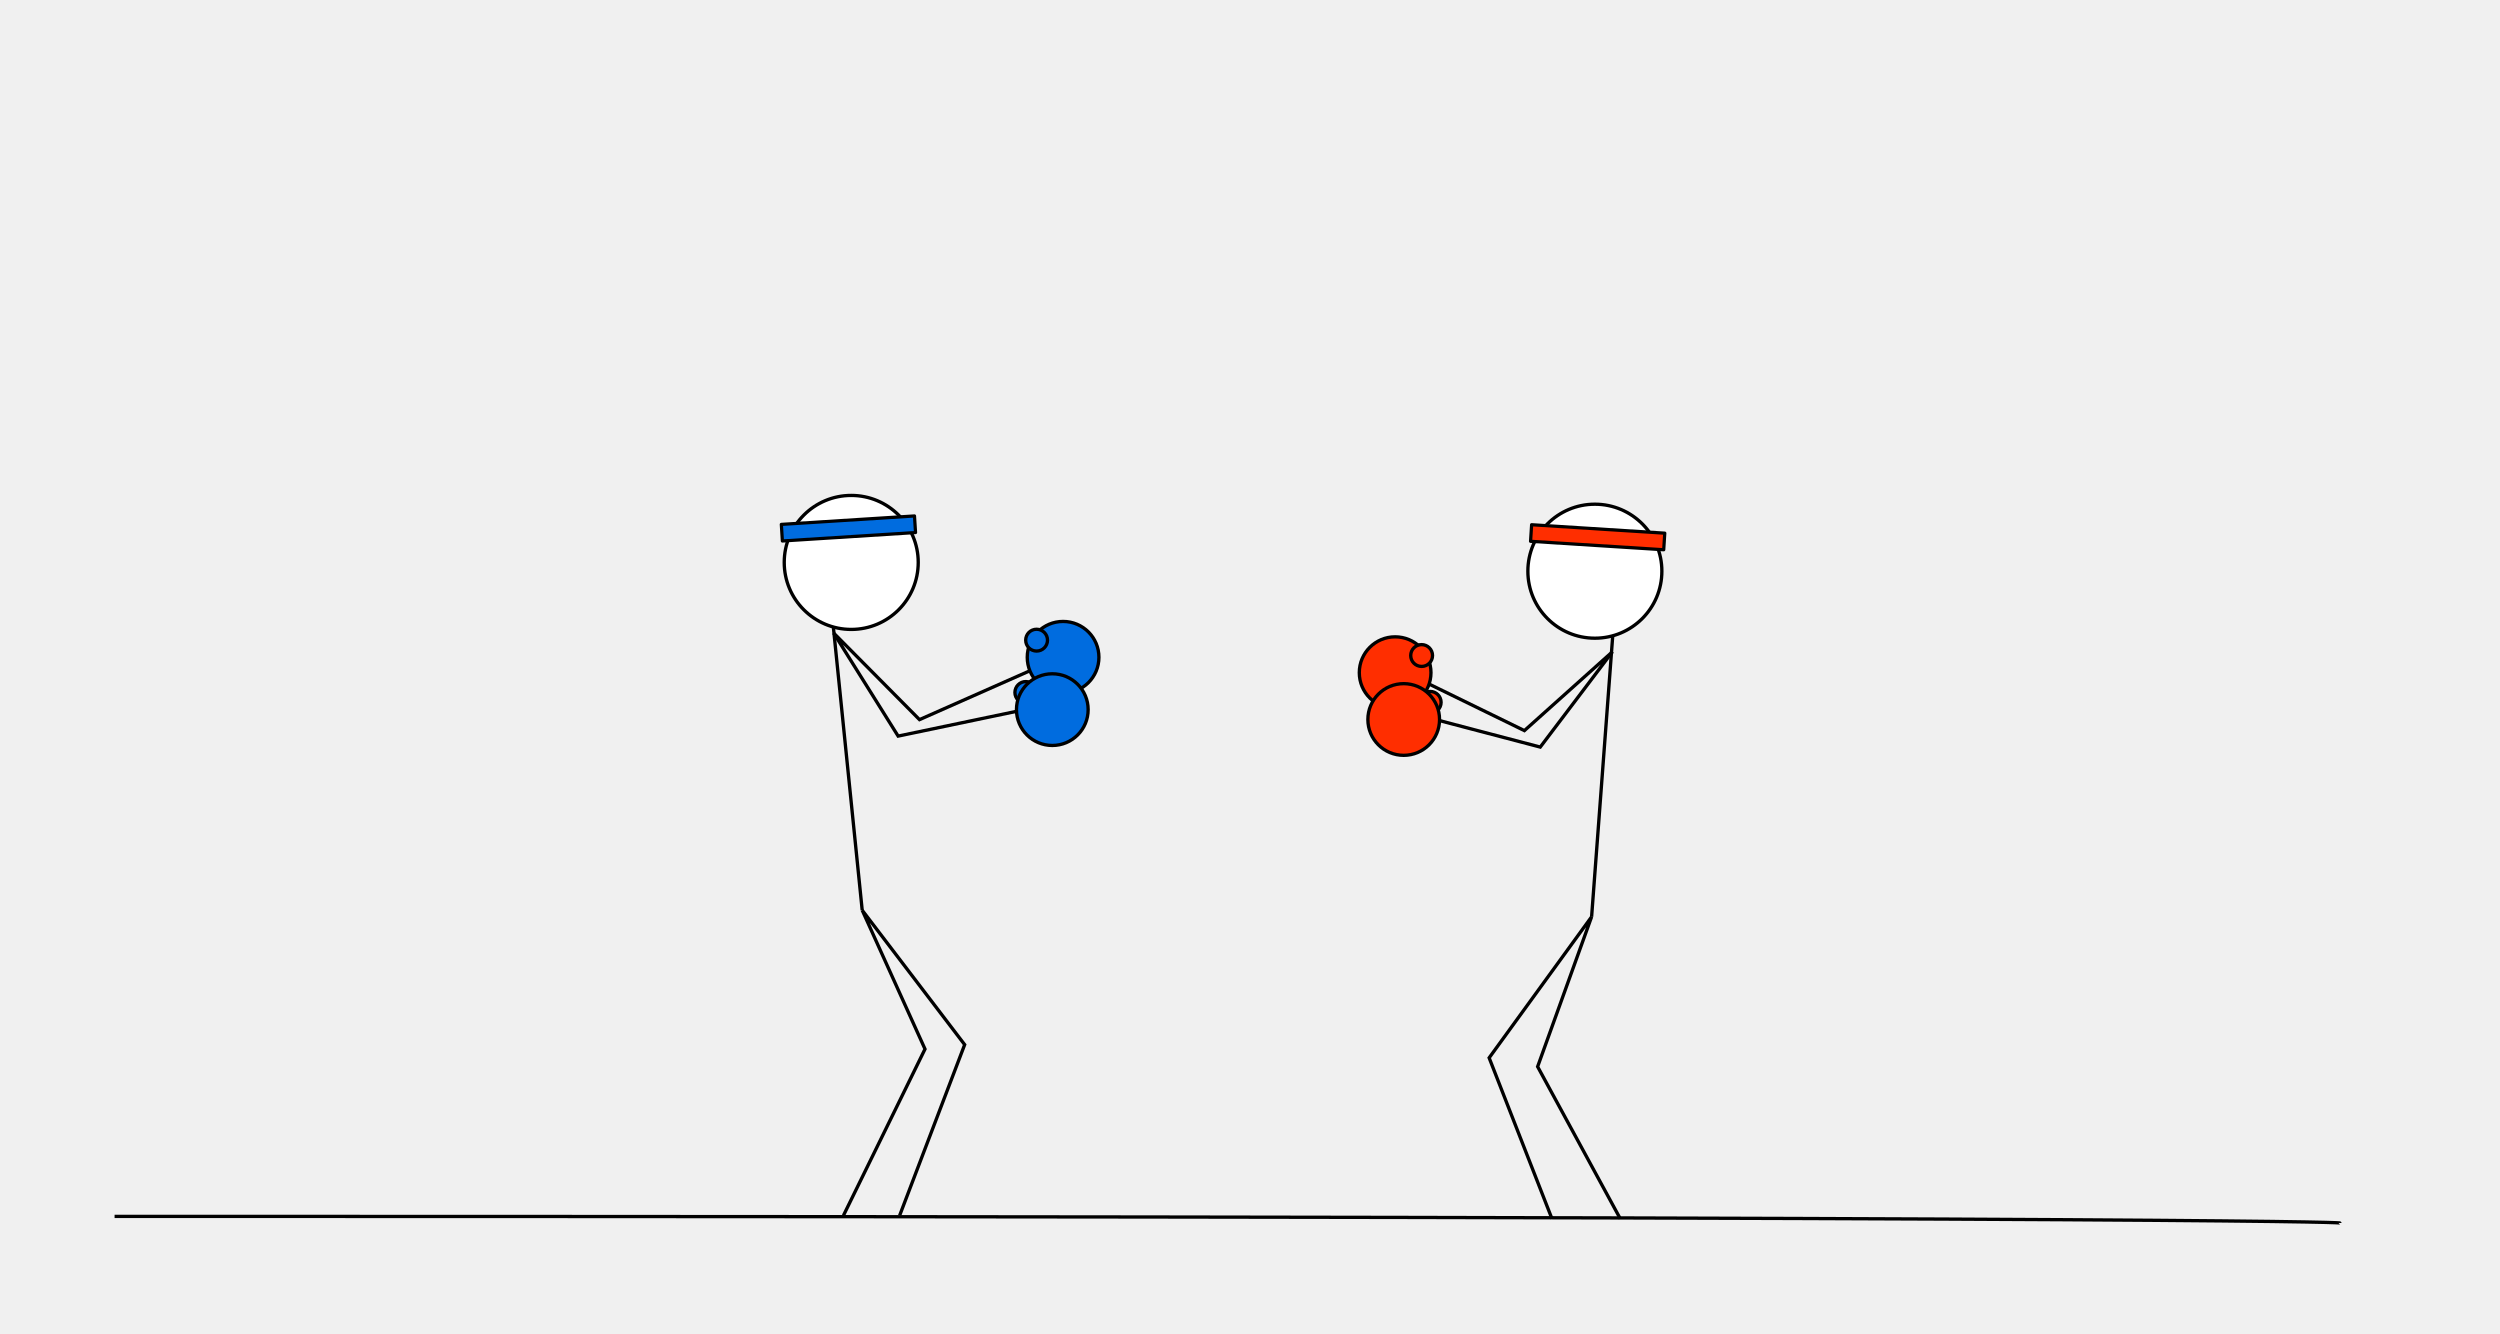
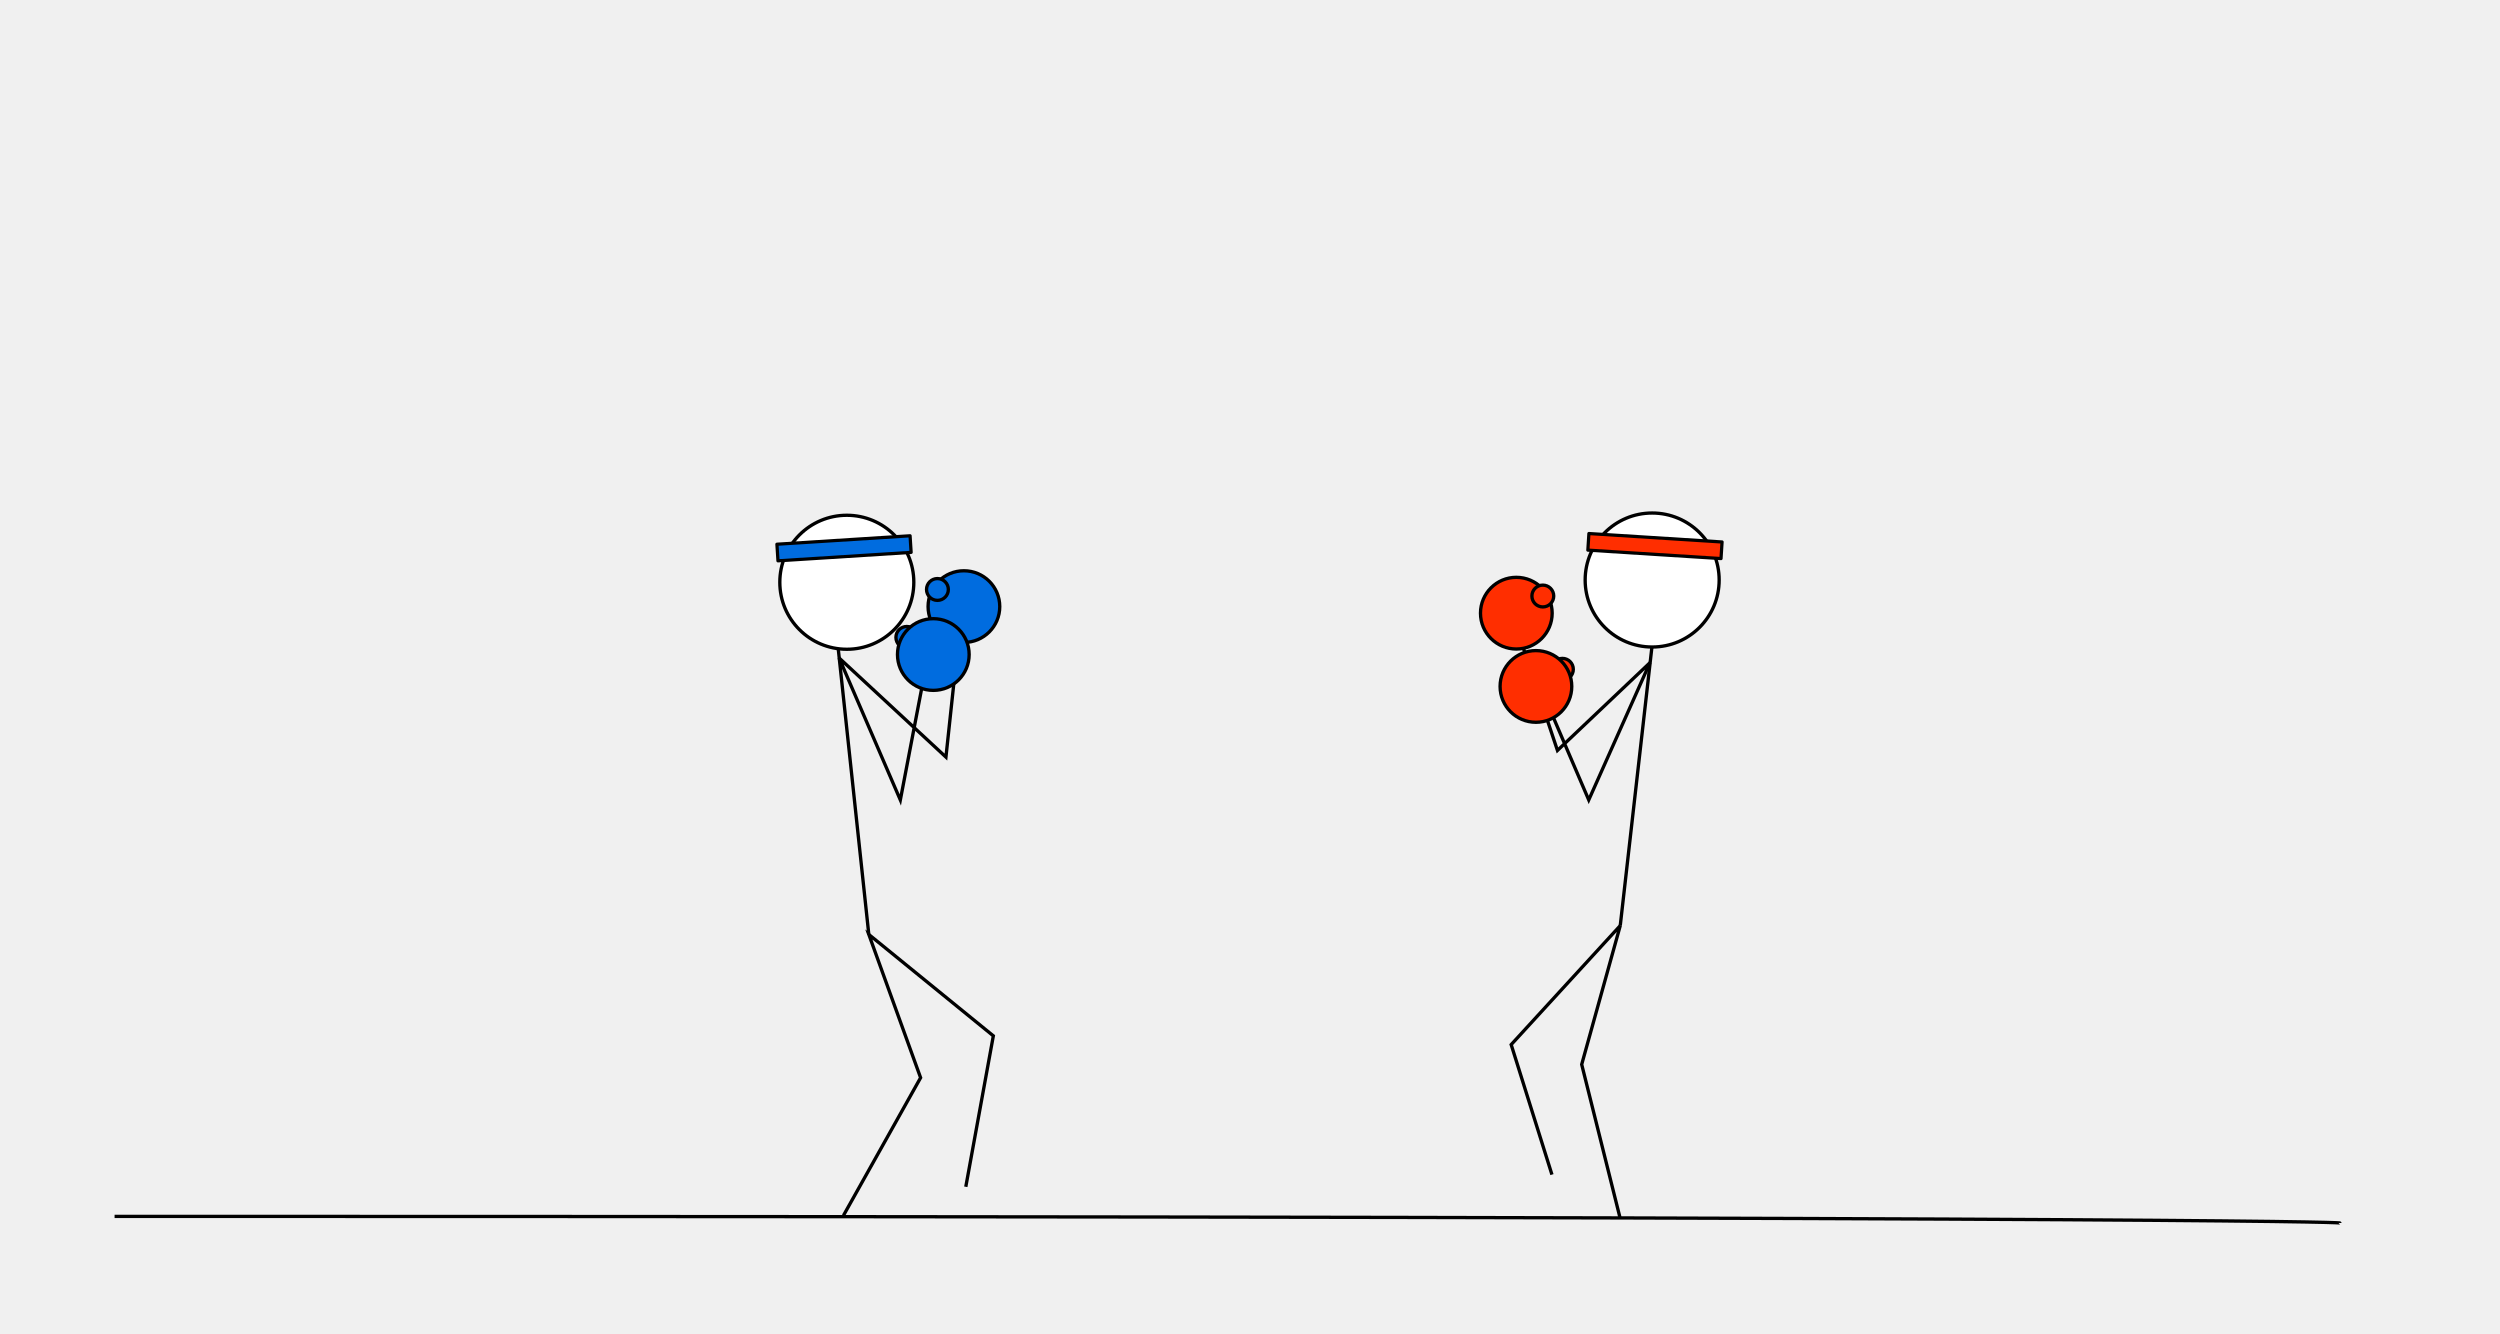
<svg xmlns="http://www.w3.org/2000/svg" width="750" height="400" viewBox="0 0 198.438 105.833" version="1.1" id="svg5">
  <defs id="defs2" />
  <g id="layer1">
    <path style="fill:none;stroke:#000000;stroke-width:0.265px;stroke-linecap:butt;stroke-linejoin:miter;stroke-opacity:1" d="m 9.095,96.551 c 176.661,0 176.661,0.525 176.661,0.525" id="path69266" />
-     <g id="g79763" transform="translate(6.431424,9.894498)">
-       <g id="g70216">
-         <path style="fill:none;stroke:#000000;stroke-width:0.265px;stroke-linecap:butt;stroke-linejoin:miter;stroke-opacity:1" d="m 60.519,86.581 6.472,-13.206 -4.985,-11.019 8.133,10.67 -5.16,13.556" id="path69381" />
-         <path style="fill:none;stroke:#000000;stroke-width:0.265px;stroke-linecap:butt;stroke-linejoin:miter;stroke-opacity:1" d="M 62.006,62.356 59.645,39.18" id="path69496" />
-         <path style="fill:none;stroke:#000000;stroke-width:0.265px;stroke-linecap:butt;stroke-linejoin:miter;stroke-opacity:1" d="m 78.011,42.154 -11.457,5.072 -6.816,-6.875 5.12,8.182 11.175,-2.338" id="path69630" />
-         <circle style="fill:#ffffff;fill-opacity:1;stroke:#000000;stroke-width:0.265;stroke-linecap:round;stroke-linejoin:round;stroke-miterlimit:4;stroke-dasharray:none;stroke-opacity:1;paint-order:fill markers stroke" id="path69734" r="5.318" cy="34.748" cx="61.135" />
+     <path style="fill:none;stroke:#000000;stroke-width:0.265px;stroke-linecap:butt;stroke-linejoin:miter;stroke-opacity:1" d="m 66.951,96.476 6.122,-10.932 -4.11,-11.369 9.883,8.046 -2.186,11.981" id="path69381" />
+     <path style="fill:none;stroke:#000000;stroke-width:0.265px;stroke-linecap:butt;stroke-linejoin:miter;stroke-opacity:1" d="M 68.962,74.175 66.426,50.474" id="path69496" />
+     <path style="fill:none;stroke:#000000;stroke-width:0.265px;stroke-linecap:butt;stroke-linejoin:miter;stroke-opacity:1" d="M 76.396,47.85 75.084,60.094 66.601,52.223 71.464,63.5 73.719,51.717" id="path69630" />
+     <g id="g1072" transform="translate(-5.597173,-1.749117)">
+       <g id="g10820" transform="translate(-2.273852,-2.273852)">
+         <circle style="fill:#006cdf;fill-opacity:1;stroke:#000000;stroke-width:0.265;stroke-linecap:round;stroke-linejoin:round;stroke-miterlimit:4;stroke-dasharray:none;stroke-opacity:1;paint-order:fill markers stroke" id="path70240-5" cx="84.382" cy="52.172" r="2.845" />
+         <circle style="fill:#006cdf;fill-opacity:1;stroke:#000000;stroke-width:0.265;stroke-linecap:round;stroke-linejoin:round;stroke-miterlimit:4;stroke-dasharray:none;stroke-opacity:1;paint-order:fill markers stroke" id="path78360-5" cx="82.28" cy="50.812" r="0.866" />
      </g>
-       <g id="g78471" transform="translate(-18.92323,16.94433)">
-         <circle style="fill:#006cdf;fill-opacity:1;stroke:#000000;stroke-width:0.265;stroke-linecap:round;stroke-linejoin:round;stroke-miterlimit:4;stroke-dasharray:none;stroke-opacity:1;paint-order:fill markers stroke" id="path70240-5" cx="96.874" cy="25.333" r="2.845" />
-         <circle style="fill:#006cdf;fill-opacity:1;stroke:#000000;stroke-width:0.265;stroke-linecap:round;stroke-linejoin:round;stroke-miterlimit:4;stroke-dasharray:none;stroke-opacity:1;paint-order:fill markers stroke" id="path78360-5" cx="94.772" cy="23.973" r="0.866" />
-       </g>
-       <g id="g78475" transform="translate(-4.08148,-2.720987)">
-         <circle style="fill:#006cdf;fill-opacity:1;stroke:#000000;stroke-width:0.265;stroke-linecap:round;stroke-linejoin:round;stroke-miterlimit:4;stroke-dasharray:none;stroke-opacity:1;paint-order:fill markers stroke" id="path78360" cx="79.075" cy="47.792" r="0.866" />
-         <circle style="fill:#006cdf;fill-opacity:1;stroke:#000000;stroke-width:0.265;stroke-linecap:round;stroke-linejoin:round;stroke-miterlimit:4;stroke-dasharray:none;stroke-opacity:1;paint-order:fill markers stroke" id="path70240" cx="81.177" cy="49.153" r="2.845" />
-       </g>
-       <rect style="fill:#006cdf;fill-opacity:1;stroke:#000000;stroke-width:0.257;stroke-linecap:round;stroke-linejoin:round;stroke-miterlimit:4;stroke-dasharray:none;stroke-opacity:1;paint-order:fill markers stroke" id="rect78674" width="10.59" height="1.319" x="53.467" y="35.184" transform="rotate(-3.629045)" />
    </g>
-     <path style="fill:none;stroke:#000000;stroke-width:0.265px;stroke-linecap:butt;stroke-linejoin:miter;stroke-opacity:1" d="m 128.608,96.734 -6.559,-12.069 4.285,-11.894 -8.133,11.194 4.985,12.769" id="path69381-1" />
-     <path style="fill:none;stroke:#000000;stroke-width:0.265px;stroke-linecap:butt;stroke-linejoin:miter;stroke-opacity:1" d="m 126.334,72.771 1.749,-23.263" id="path69496-7" />
-     <path style="fill:none;stroke:#000000;stroke-width:0.265px;stroke-linecap:butt;stroke-linejoin:miter;stroke-opacity:1" d="m 109.717,52.482 11.282,5.51 6.991,-6.263 -5.732,7.57 -10.563,-2.776" id="path69630-2" />
-     <g id="g82165" transform="translate(1.486749,1.136926)">
+     <g id="g1068" transform="translate(-0.3498229,1.574205)">
+       <circle style="fill:#ffffff;fill-opacity:1;stroke:#000000;stroke-width:0.265;stroke-linecap:round;stroke-linejoin:round;stroke-miterlimit:4;stroke-dasharray:none;stroke-opacity:1;paint-order:fill markers stroke" id="path69734" r="5.318" cy="44.643" cx="67.566" />
+       <rect style="fill:#006cdf;fill-opacity:1;stroke:#000000;stroke-width:0.257;stroke-linecap:round;stroke-linejoin:round;stroke-miterlimit:4;stroke-dasharray:none;stroke-opacity:1;paint-order:fill markers stroke" id="rect78674" width="10.59" height="1.319" x="59.259" y="45.466" transform="rotate(-3.629045)" />
+     </g>
+     <path style="fill:none;stroke:#000000;stroke-width:0.265px;stroke-linecap:butt;stroke-linejoin:miter;stroke-opacity:1" d="m 128.608,96.734 -3.061,-12.244 3.061,-11.019 -8.658,9.445 3.236,10.32" id="path69381-1" />
+     <path style="fill:none;stroke:#000000;stroke-width:0.265px;stroke-linecap:butt;stroke-linejoin:miter;stroke-opacity:1" d="m 128.608,73.471 2.624,-23.088" id="path69496-7" />
+     <path style="fill:none;stroke:#000000;stroke-width:0.265px;stroke-linecap:butt;stroke-linejoin:miter;stroke-opacity:1" d="m 120.037,48.809 3.586,10.757 7.341,-6.963 -4.857,10.893 -4.266,-9.947" id="path69630-2" />
+     <g id="g82165" transform="translate(11.10689,-3.585689)">
      <circle style="fill:#ff2e00;fill-opacity:1;stroke:#000000;stroke-width:0.265;stroke-linecap:round;stroke-linejoin:round;stroke-miterlimit:4;stroke-dasharray:none;stroke-opacity:1;paint-order:fill markers stroke" id="path70240-5-0" cx="-109.252" cy="52.256" r="2.845" transform="scale(-1,1)" />
      <circle style="fill:#ff2e00;fill-opacity:1;stroke:#000000;stroke-width:0.265;stroke-linecap:round;stroke-linejoin:round;stroke-miterlimit:4;stroke-dasharray:none;stroke-opacity:1;paint-order:fill markers stroke" id="path78360-5-3" cx="-111.355" cy="50.895" r="0.866" transform="scale(-1,1)" />
    </g>
-     <g id="g82169" transform="translate(1.486749,0.524735)">
+     <g id="g82169" transform="translate(11.98145,-2.09894)">
      <circle style="fill:#ff2e00;fill-opacity:1;stroke:#000000;stroke-width:0.265;stroke-linecap:round;stroke-linejoin:round;stroke-miterlimit:4;stroke-dasharray:none;stroke-opacity:1;paint-order:fill markers stroke" id="path78360-8" cx="-112.035" cy="55.224" r="0.866" transform="scale(-1,1)" />
      <circle style="fill:#ff2e00;fill-opacity:1;stroke:#000000;stroke-width:0.265;stroke-linecap:round;stroke-linejoin:round;stroke-miterlimit:4;stroke-dasharray:none;stroke-opacity:1;paint-order:fill markers stroke" id="path70240-7" cx="-109.933" cy="56.585" r="2.845" transform="scale(-1,1)" />
    </g>
-     <g id="g82161">
+     <g id="g82161" transform="translate(4.547703,0.6996467)">
      <circle style="fill:#ffffff;fill-opacity:1;stroke:#000000;stroke-width:0.265;stroke-linecap:round;stroke-linejoin:round;stroke-miterlimit:4;stroke-dasharray:none;stroke-opacity:1;paint-order:fill markers stroke" id="path69734-4" cx="-126.593" cy="45.339" r="5.318" transform="scale(-1,1)" />
      <rect style="fill:#ff2e00;fill-opacity:1;stroke:#000000;stroke-width:0.257;stroke-linecap:round;stroke-linejoin:round;stroke-miterlimit:4;stroke-dasharray:none;stroke-opacity:1;paint-order:fill markers stroke" id="rect78674-2" width="10.59" height="1.319" x="-134.555" y="33.871" transform="matrix(-0.9979948,-0.06329645,-0.06329645,0.9979948,0,0)" />
+     </g>
+     <g id="g7185" transform="translate(3.673145,-3.848057)">
+       <g id="g2354" transform="translate(-13.11838,-0.524735)">
+         <g id="g2349">
+           <circle style="fill:#006cdf;fill-opacity:1;stroke:#000000;stroke-width:0.265;stroke-linecap:round;stroke-linejoin:round;stroke-miterlimit:4;stroke-dasharray:none;stroke-opacity:1;paint-order:fill markers stroke" id="path78360" cx="81.425" cy="54.966" r="0.866" />
+         </g>
+         <circle style="fill:#006cdf;fill-opacity:1;stroke:#000000;stroke-width:0.265;stroke-linecap:round;stroke-linejoin:round;stroke-miterlimit:4;stroke-dasharray:none;stroke-opacity:1;paint-order:fill markers stroke" id="path70240" cx="83.527" cy="56.326" r="2.845" />
+       </g>
    </g>
  </g>
  <g id="layer2" />
</svg>
